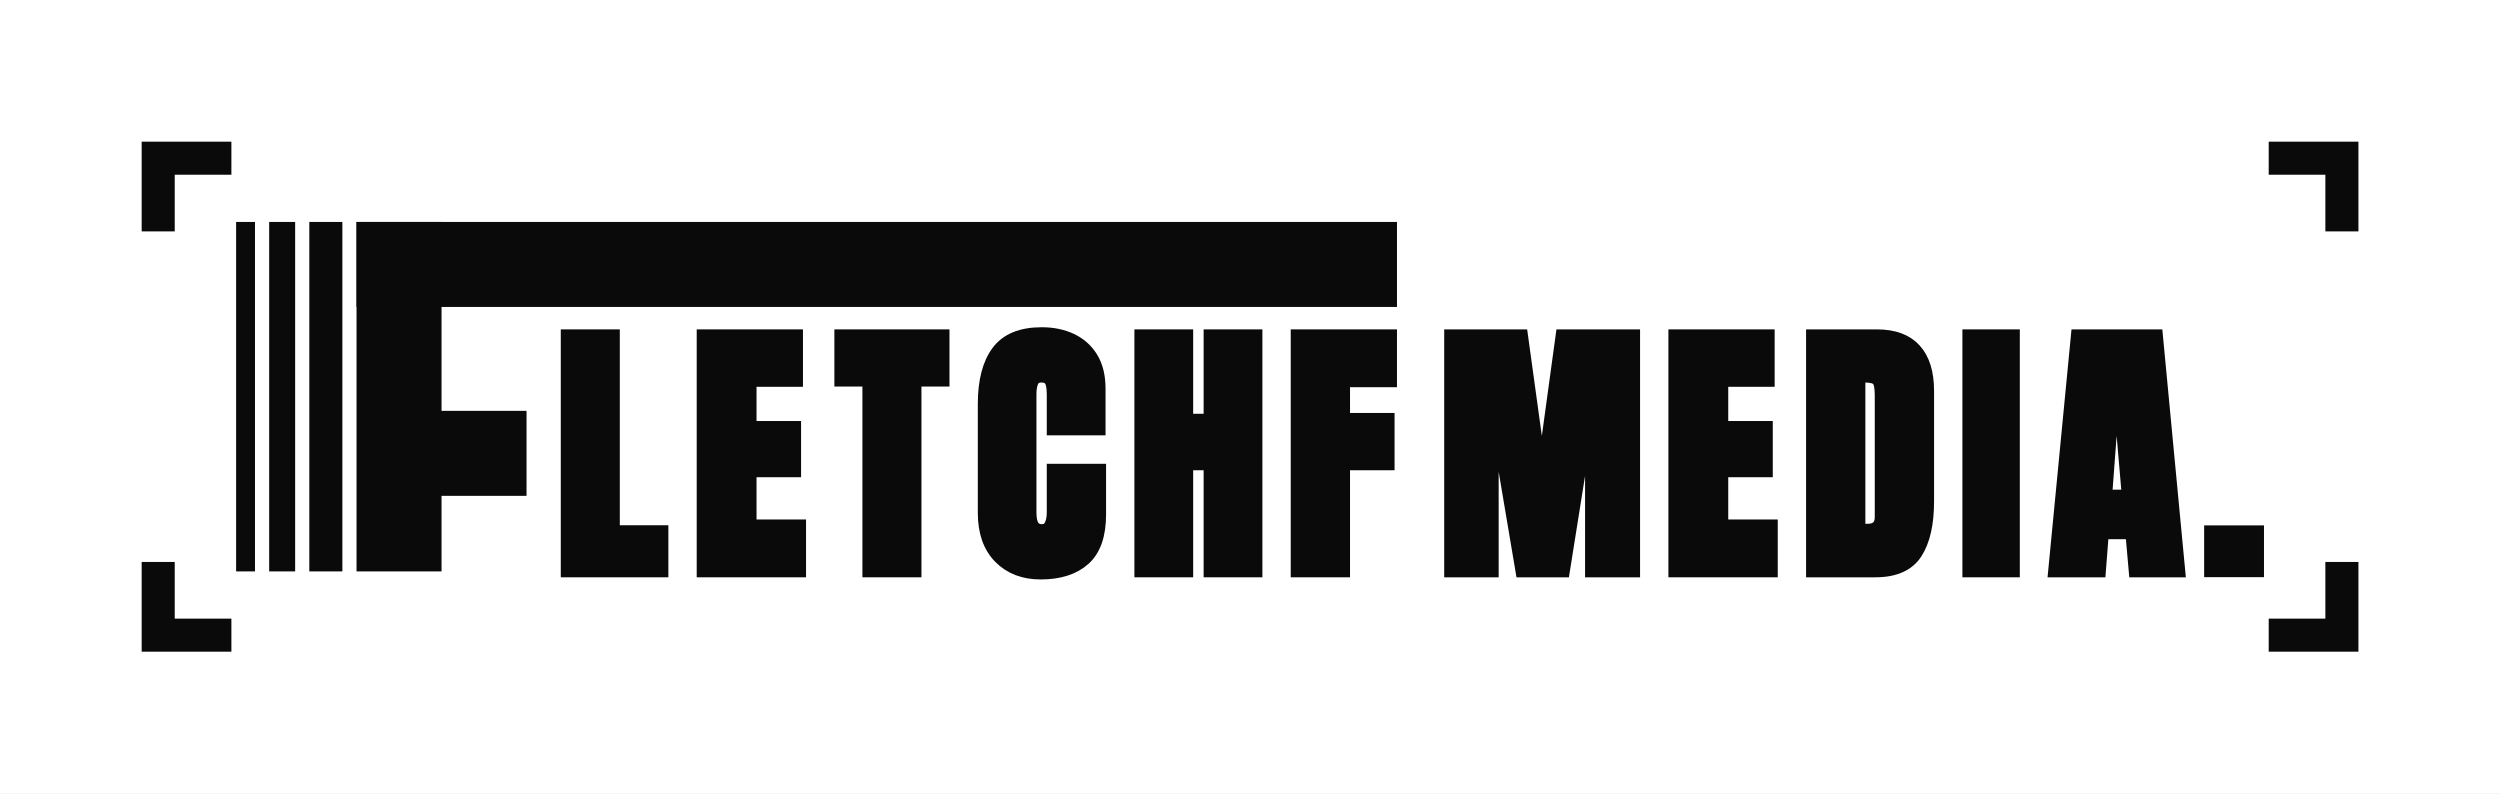
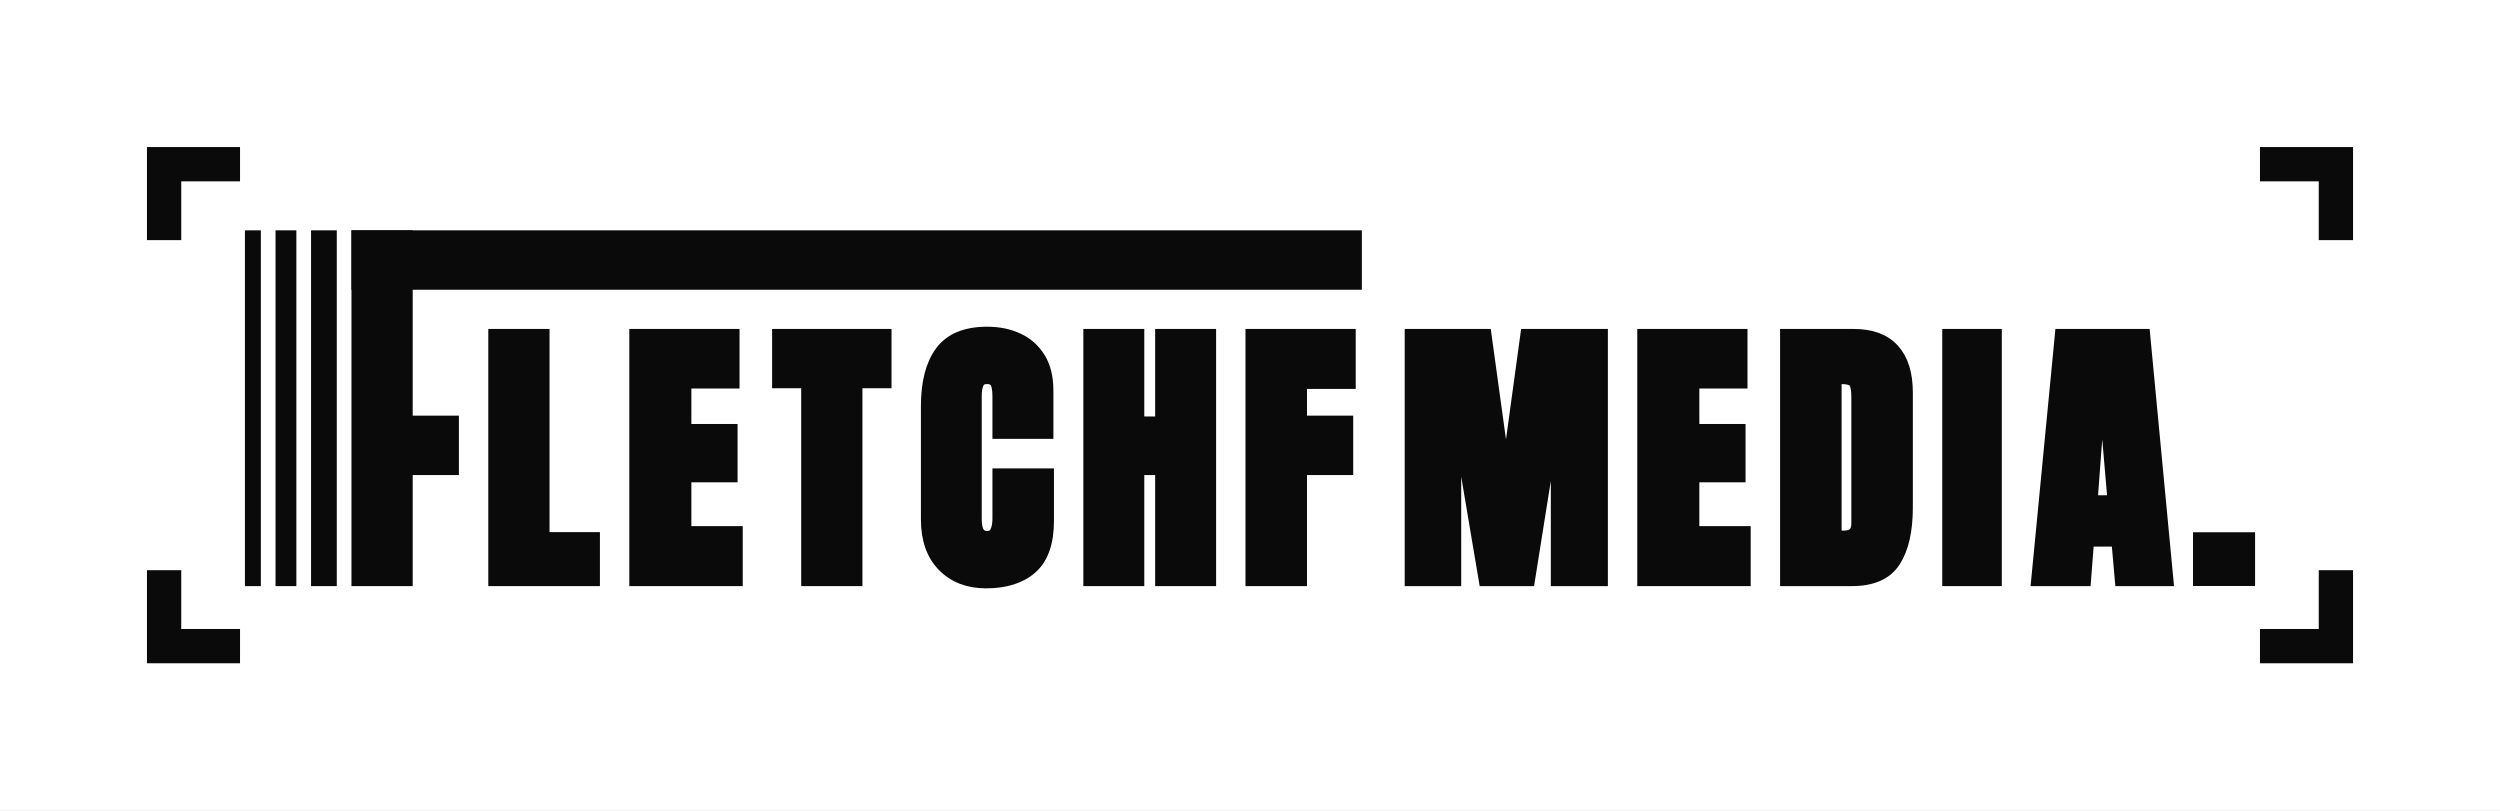
- <svg xmlns="http://www.w3.org/2000/svg" viewBox="-151.0 -242.0 1058.8 336.0">
-   <rect x="-151.0" y="-242" width="1058.841" height="336" fill="#FFFFFF" />
+ <svg xmlns="http://www.w3.org/2000/svg" viewBox="-146.0 -236.8 1020.7 330.8">
+   <rect x="-146.0" y="-236.761" width="1020.705" height="330.761" fill="#FFFFFF" />
  <g transform="matrix(1 0 -0.0 1 0 0)">
-     <path d="M-20.00,0.00 L-6.00,0.00 L-6.00,-148.00 L-20.00,-148.00 Z" fill="#0A0A0A" />
-     <path d="M-37.00,0.00 L-26.00,0.00 L-26.00,-148.00 L-37.00,-148.00 Z" fill="#0A0A0A" />
-     <path d="M-51.00,0.00 L-43.00,0.00 L-43.00,-148.00 L-51.00,-148.00 Z" fill="#0A0A0A" />
-     <path d="M0.00,0.00 L36.00,0.00 L36.00,-148.00 L0.00,-148.00 Z" fill="#0A0A0A" />
-     <path d="M33.00,-68.00 L72.00,-68.00 L72.00,-32.00 L33.00,-32.00 Z" fill="#0A0A0A" />
-     <path d="M0.00,-148.00 L440.65,-148.00 L440.65,-112.00 L0.00,-112.00 Z" fill="#0A0A0A" />
    <g fill="#0A0A0A" stroke="#0A0A0A" stroke-width="5" stroke-linejoin="miter" stroke-miterlimit="4">
-       <path d="M89.0 0.0V-100.0H109.0V-17.045H129.568V0.0Z" />
-       <path d="M146.568 0.0V-100.0H186.568V-80.682H166.909V-61.193H185.773V-42.386H166.909V-19.489H187.875V0.0Z" />
-       <path d="M216.75 0.0V-80.795H204.875V-100.0H248.625V-80.795H236.75V0.0Z" />
-       <path d="M289.716 0.909Q278.864 0.909 272.244 -5.852Q265.625 -12.614 265.625 -24.773V-70.909Q265.625 -85.455 271.392 -93.182Q277.159 -100.909 290.17 -100.909Q297.273 -100.909 302.812 -98.295Q308.352 -95.682 311.534 -90.483Q314.716 -85.284 314.716 -77.386V-60.114H294.83V-74.886Q294.83 -79.375 293.693 -80.938Q292.557 -82.5 290.17 -82.5Q287.386 -82.5 286.42 -80.483Q285.455 -78.466 285.455 -75.114V-25.057Q285.455 -20.909 286.676 -19.205Q287.898 -17.5 290.17 -17.5Q292.727 -17.5 293.778 -19.602Q294.83 -21.705 294.83 -25.057V-43.068H314.943V-24.148Q314.943 -10.966 308.295 -5.028Q301.648 0.909 289.716 0.909Z" />
-       <path d="M331.943 0.0V-100.0H351.83V-64.261H361.261V-100.0H381.148V0.0H361.261V-45.341H351.83V0.0Z" />
-       <path d="M398.148 0.0V-100.0H438.148V-80.511H418.261V-64.602H437.125V-45.341H418.261V0.0Z" />
-       <path d="M463.148 0.0V-100.0H493.602L502.011 -39.034L510.364 -100.0H541.102V0.0H522.807V-72.045L511.33 0.0H493.375L481.216 -72.045V0.0Z" />
-       <path d="M558.102 0.0V-100.0H598.102V-80.682H578.443V-61.193H597.307V-42.386H578.443V-19.489H599.409V0.0Z" />
-       <path d="M616.409 0.0V-100.0H643.909Q654.705 -100.0 660.159 -94.006Q665.614 -88.011 665.614 -76.477V-29.659Q665.614 -15.455 660.642 -7.727Q655.67 0.0 643.227 0.0ZM636.523 -17.67H639.989Q645.5 -17.67 645.5 -23.011V-74.602Q645.5 -79.602 644.165 -81.051Q642.83 -82.5 638.739 -82.5H636.523Z" />
-       <path d="M682.614 0.0V-100.0H701.932V0.0Z" />
-       <path d="M718.932 0.0 728.591 -100.0H762.511L772.0 0.0H753.08L751.659 -16.136H739.614L738.364 0.0ZM741.034 -32.102H750.125L745.75 -82.955H744.841Z" />
-       <path d="M785.0 -0.057V-16.989H805.341V-0.057Z" />
+       <path d="M-16.50,0.00 L-11.00,0.00 L-11.00,-140.26 L-16.50,-140.26 Z" />
+       <path d="M-31.00,0.00 L-27.50,0.00 L-27.50,-140.26 L-31.00,-140.26 Z" />
+       <path d="M-43.50,0.00 L-42.00,0.00 L-42.00,-140.26 L-43.50,-140.26 Z" />
+       <path d="M0.00,0.00 L20.00,0.00 L20.00,-140.26 L0.00,-140.26 Z" />
+       <path d="M19.00,-64.60 L38.86,-64.60 L38.86,-45.34 L19.00,-45.34 Z" />
+       <path d="M0.00,-140.26 L407.51,-140.26 L407.51,-121.00 L0.00,-121.00 Z" />
+       <path d="M55.864 0.0V-100.0H75.864V-17.045H96.432V0.0Z" />
+       <path d="M113.432 0.0V-100.0H153.432V-80.682H133.773V-61.193H152.636V-42.386H133.773V-19.489H154.739V0.0Z" />
+       <path d="M183.614 0.0V-80.795H171.739V-100.0H215.489V-80.795H203.614V0.0Z" />
+       <path d="M256.58 0.909Q245.727 0.909 239.108 -5.852Q232.489 -12.614 232.489 -24.773V-70.909Q232.489 -85.455 238.256 -93.182Q244.023 -100.909 257.034 -100.909Q264.136 -100.909 269.676 -98.295Q275.216 -95.682 278.398 -90.483Q281.58 -85.284 281.58 -77.386V-60.114H261.693V-74.886Q261.693 -79.375 260.557 -80.938Q259.42 -82.5 257.034 -82.5Q254.25 -82.5 253.284 -80.483Q252.318 -78.466 252.318 -75.114V-25.057Q252.318 -20.909 253.54 -19.205Q254.761 -17.5 257.034 -17.5Q259.591 -17.5 260.642 -19.602Q261.693 -21.705 261.693 -25.057V-43.068H281.807V-24.148Q281.807 -10.966 275.159 -5.028Q268.511 0.909 256.58 0.909Z" />
+       <path d="M298.807 0.0V-100.0H318.693V-64.261H328.125V-100.0H348.011V0.0H328.125V-45.341H318.693V0.0Z" />
+       <path d="M365.011 0.0V-100.0H405.011V-80.511H385.125V-64.602H403.989V-45.341H385.125V0.0Z" />
+       <path d="M430.011 0.0V-100.0H460.466L468.875 -39.034L477.227 -100.0H507.966V0.0H489.67V-72.045L478.193 0.0H460.239L448.08 -72.045V0.0Z" />
+       <path d="M524.966 0.0V-100.0H564.966V-80.682H545.307V-61.193H564.17V-42.386H545.307V-19.489H566.273V0.0Z" />
+       <path d="M583.273 0.0V-100.0H610.773Q621.568 -100.0 627.023 -94.006Q632.477 -88.011 632.477 -76.477V-29.659Q632.477 -15.455 627.506 -7.727Q622.534 0.0 610.091 0.0ZM603.386 -17.67H606.852Q612.364 -17.67 612.364 -23.011V-74.602Q612.364 -79.602 611.028 -81.051Q609.693 -82.5 605.602 -82.5H603.386Z" />
+       <path d="M649.477 0.0V-100.0H668.795V0.0Z" />
+       <path d="M685.795 0.0 695.455 -100.0H729.375L738.864 0.0H719.943L718.523 -16.136H706.477L705.227 0.0ZM707.898 -32.102H716.989L712.614 -82.955H711.705Z" />
+       <path d="M751.864 -0.057V-16.989H772.205V-0.057Z" />
    </g>
  </g>
-   <path d="M-91.00,-182.00 L-53.00,-182.00 L-53.00,-168.00 L-77.00,-168.00 L-77.00,-144.00 L-91.00,-144.00 Z" fill="#0A0A0A" />
-   <path d="M847.84,-182.00 L809.84,-182.00 L809.84,-168.00 L833.84,-168.00 L833.84,-144.00 L847.84,-144.00 Z" fill="#0A0A0A" />
-   <path d="M-91.00,34.00 L-53.00,34.00 L-53.00,20.00 L-77.00,20.00 L-77.00,-4.00 L-91.00,-4.00 Z" fill="#0A0A0A" />
-   <path d="M847.84,34.00 L809.84,34.00 L809.84,20.00 L833.84,20.00 L833.84,-4.00 L847.84,-4.00 Z" fill="#0A0A0A" />
+   <path d="M-86.00,-176.76 L-48.00,-176.76 L-48.00,-162.76 L-72.00,-162.76 L-72.00,-138.76 L-86.00,-138.76 Z" fill="#0A0A0A" />
+   <path d="M814.70,-176.76 L776.70,-176.76 L776.70,-162.76 L800.70,-162.76 L800.70,-138.76 L814.70,-138.76 Z" fill="#0A0A0A" />
+   <path d="M-86.00,34.00 L-48.00,34.00 L-48.00,20.00 L-72.00,20.00 L-72.00,-4.00 L-86.00,-4.00 Z" fill="#0A0A0A" />
+   <path d="M814.70,34.00 L776.70,34.00 L776.70,20.00 L800.70,20.00 L800.70,-4.00 L814.70,-4.00 Z" fill="#0A0A0A" />
</svg>
